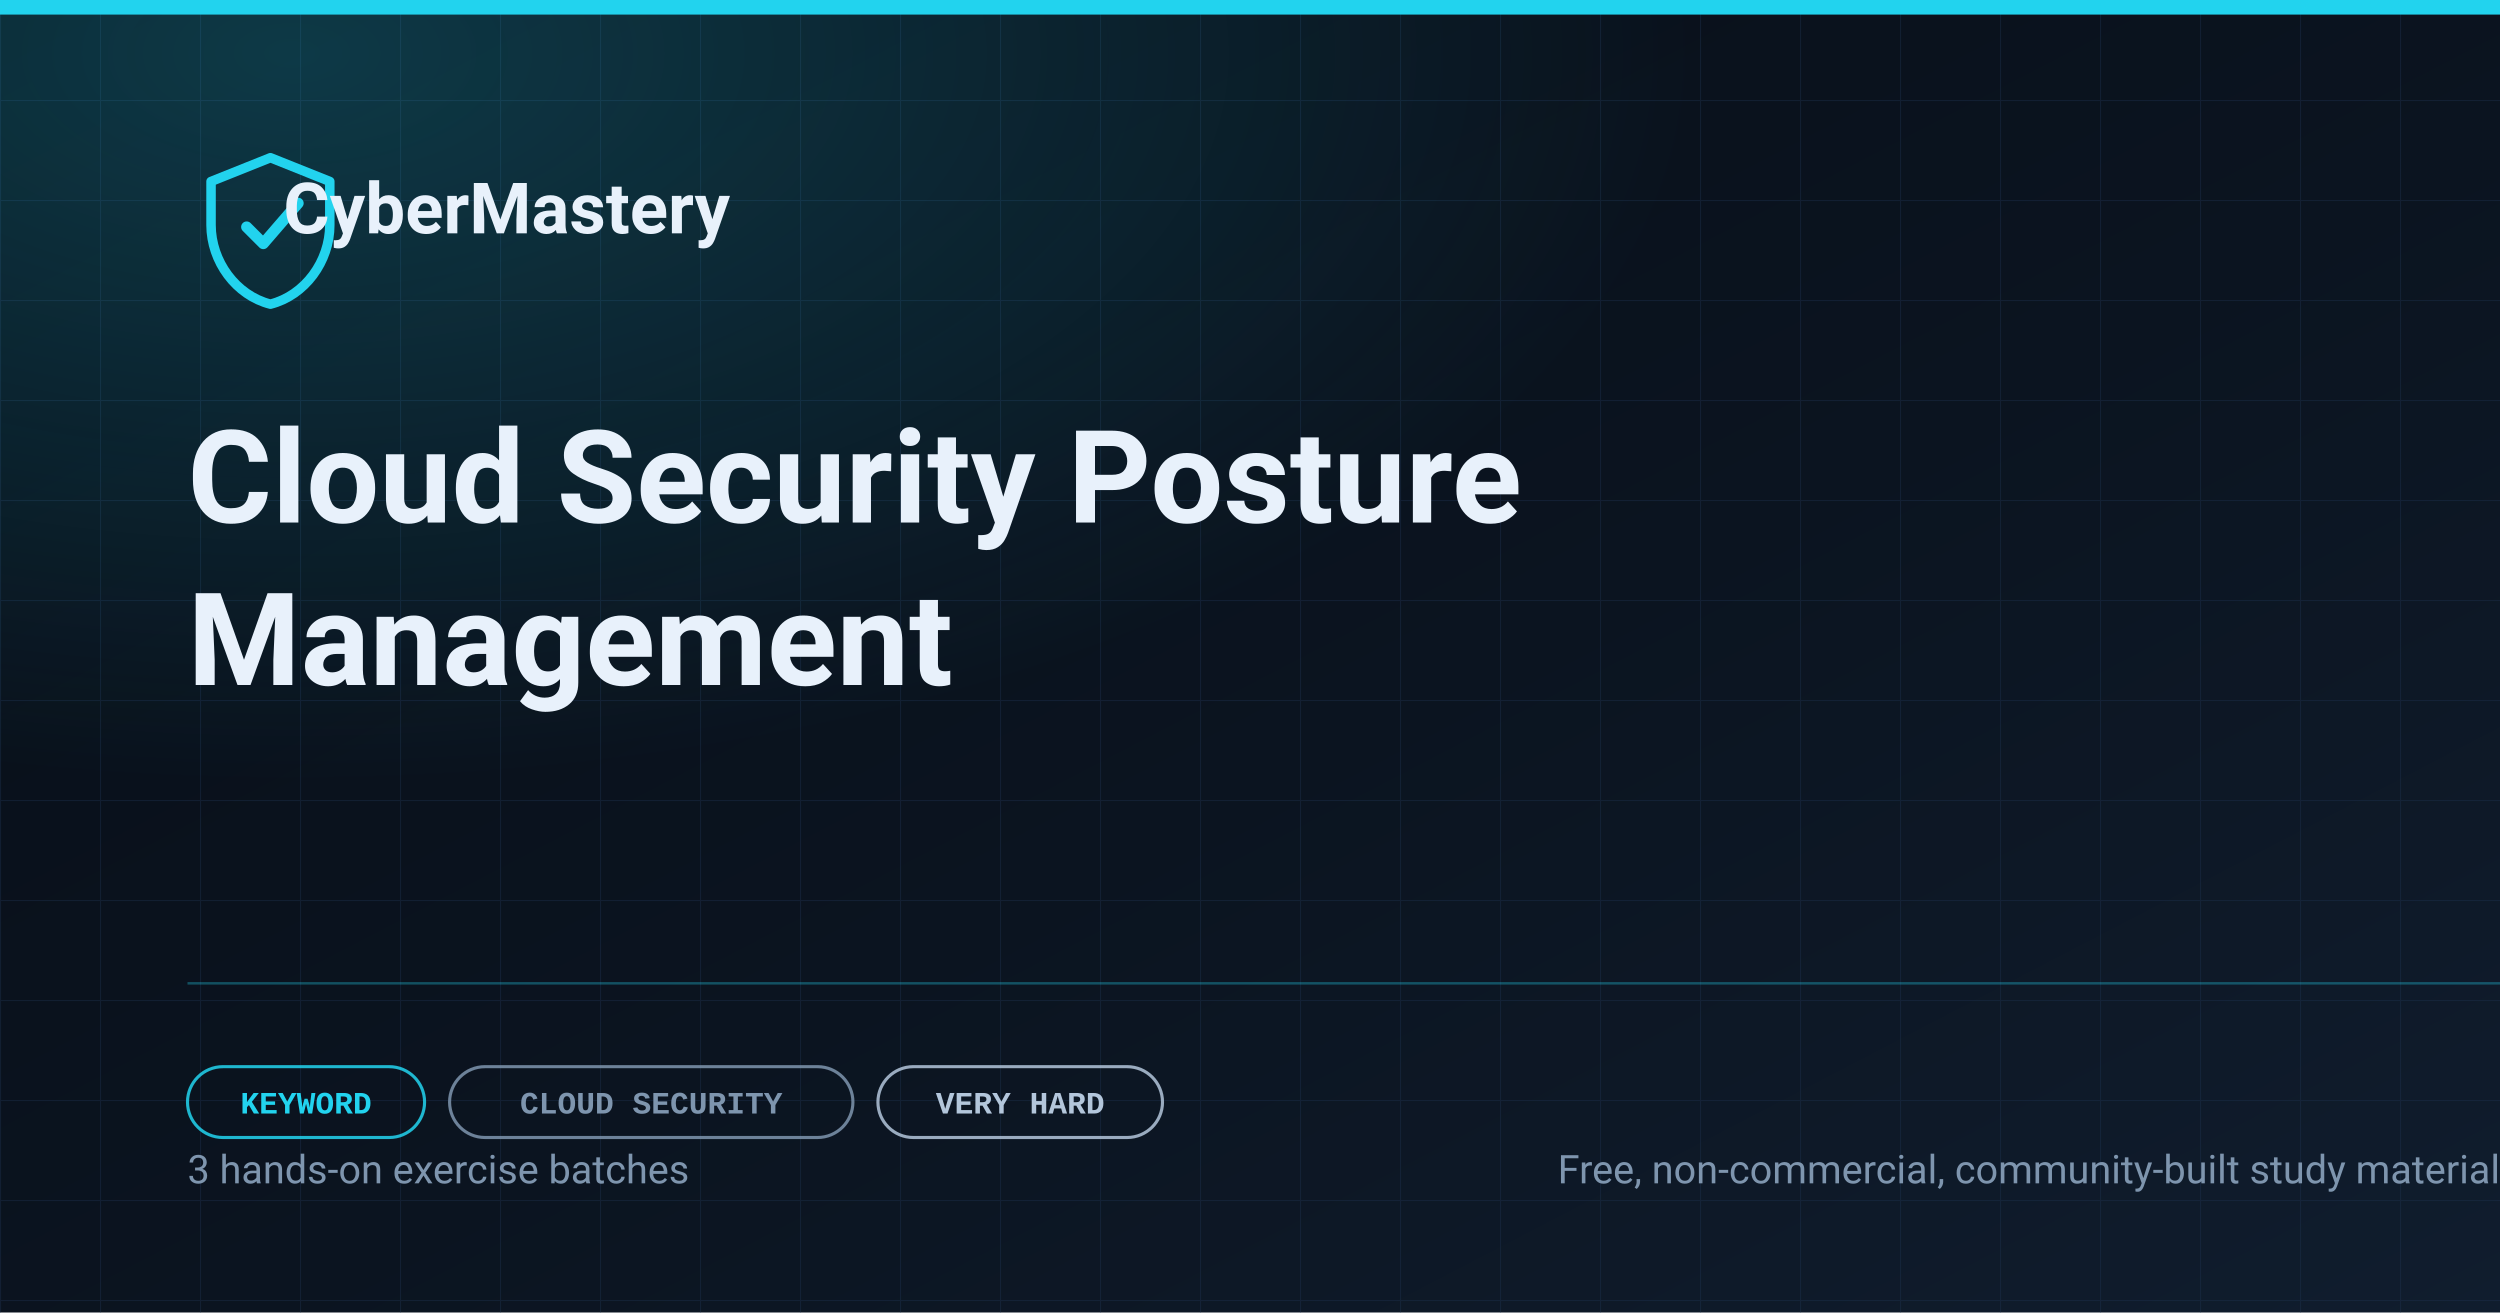
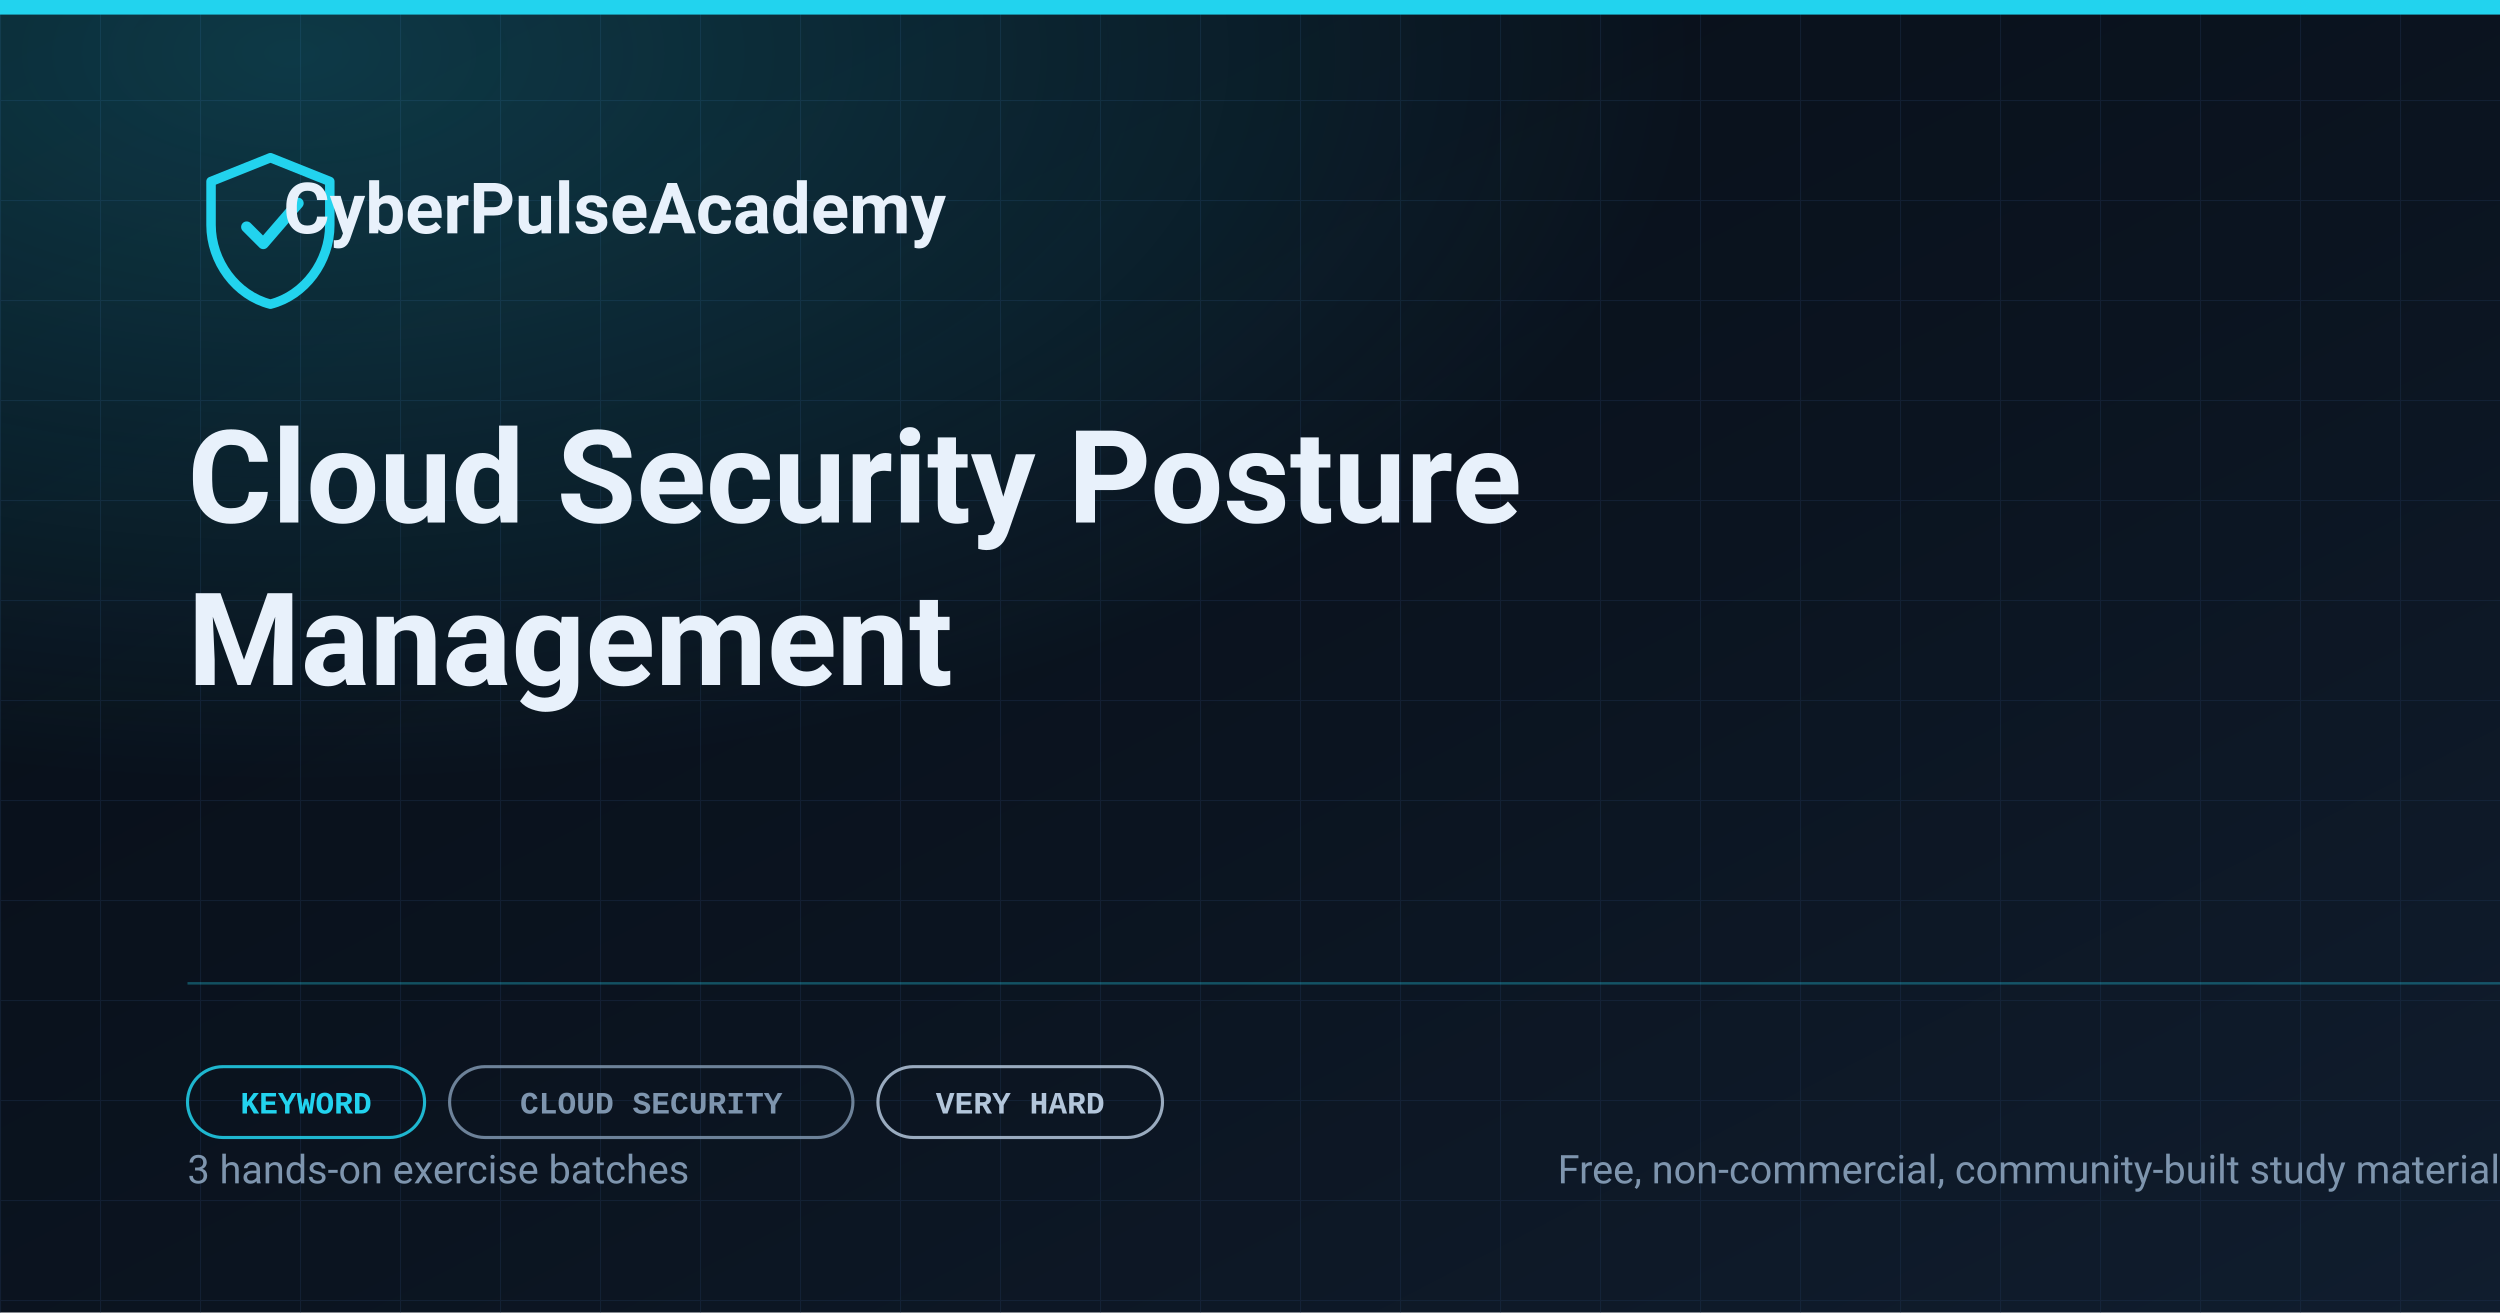
- <svg xmlns="http://www.w3.org/2000/svg" width="1200" height="630" viewBox="0 0 1200 630" role="img" aria-label="CyberMastery study topic">
+ <svg xmlns="http://www.w3.org/2000/svg" width="1200" height="630" viewBox="0 0 1200 630" role="img" aria-label="CyberPulseAcademy study topic">
  <defs>
    <linearGradient id="cmOGBg" x1="0" y1="0" x2="1" y2="1">
      <stop offset="0%" stop-color="#070d16" />
      <stop offset="55%" stop-color="#0b1420" />
      <stop offset="100%" stop-color="#101d2e" />
    </linearGradient>
    <radialGradient id="cmOGGlow" cx="0.12" cy="0.04" r="0.9">
      <stop offset="0%" stop-color="#22d3ee" stop-opacity="0.22" />
      <stop offset="62%" stop-color="#22d3ee" stop-opacity="0" />
    </radialGradient>
    <pattern id="cmOGGrid" width="48" height="48" patternUnits="userSpaceOnUse">
      <path d="M48 0H0v48" fill="none" stroke="#1e3350" stroke-width="1" opacity="0.4" />
    </pattern>
  </defs>
  <rect width="1200" height="630" fill="url(#cmOGBg)" />
  <rect width="1200" height="630" fill="url(#cmOGGrid)" />
  <rect width="1200" height="630" fill="url(#cmOGGlow)" />
  <rect x="0" y="0" width="1200" height="7" fill="#22d3ee" />
  <g transform="translate(88,70) scale(1.9)">
    <path d="M22 3 7 9v11c0 9.2 6.3 17.8 15 20 8.7-2.2 15-10.8 15-20V9l-15-6z" fill="none" stroke="#22d3ee" stroke-width="2.4" stroke-linejoin="round" />
    <path d="M16 20.5l4.2 4.2L29 14.5" fill="none" stroke="#22d3ee" stroke-width="2.8" stroke-linecap="round" stroke-linejoin="round" />
  </g>
-   <text x="136" y="112" font-family="system-ui,-apple-system,'Segoe UI',Roboto,Arial,sans-serif" font-size="34" font-weight="700" fill="#e8f1fb">CyberMastery</text>
+   <text x="136" y="112" font-family="system-ui,-apple-system,'Segoe UI',Roboto,Arial,sans-serif" font-size="34" font-weight="700" fill="#e8f1fb">CyberPulseAcademy</text>
  <text x="90.0" y="250.8" font-family="system-ui,-apple-system,'Segoe UI',Roboto,'Helvetica Neue',Arial,sans-serif" font-size="62.0" font-weight="700" fill="#e8f1fb">Cloud Security Posture</text>
  <text x="90.0" y="328.8" font-family="system-ui,-apple-system,'Segoe UI',Roboto,'Helvetica Neue',Arial,sans-serif" font-size="62.0" font-weight="700" fill="#e8f1fb">Management</text>
  <line x1="90.0" y1="472.0" x2="1200" y2="472.0" stroke="#22d3ee" stroke-width="1.2" opacity="0.32" />
  <rect x="90.0" y="512.0" width="113.8" height="34.0" rx="17.0" fill="none" stroke="#22d3ee" stroke-width="1.5" opacity="0.85" />
  <text x="146.9" y="534.5" text-anchor="middle" font-family="ui-monospace,SFMono-Regular,Menlo,Consolas,'Liberation Mono',monospace" font-size="15.0" font-weight="700" fill="#22d3ee">KEYWORD</text>
  <rect x="215.8" y="512.0" width="193.6" height="34.0" rx="17.0" fill="none" stroke="#7e95ae" stroke-width="1.5" opacity="0.85" />
  <text x="312.6" y="534.5" text-anchor="middle" font-family="ui-monospace,SFMono-Regular,Menlo,Consolas,'Liberation Mono',monospace" font-size="15.0" font-weight="700" fill="#7e95ae">CLOUD SECURITY</text>
  <rect x="421.4" y="512.0" width="136.6" height="34.0" rx="17.0" fill="none" stroke="#b3c6db" stroke-width="1.5" opacity="0.85" />
  <text x="489.7" y="534.5" text-anchor="middle" font-family="ui-monospace,SFMono-Regular,Menlo,Consolas,'Liberation Mono',monospace" font-size="15.0" font-weight="700" fill="#b3c6db">VERY HARD</text>
  <text x="90.0" y="568.0" font-family="system-ui,-apple-system,'Segoe UI',Roboto,Arial,sans-serif" font-size="19" fill="#7e95ae">3 hands-on exercise batches</text>
  <text x="1200" y="568.0" text-anchor="end" font-family="system-ui,-apple-system,'Segoe UI',Roboto,Arial,sans-serif" font-size="19" fill="#7e95ae">Free, non-commercial, community-built study material</text>
</svg>
